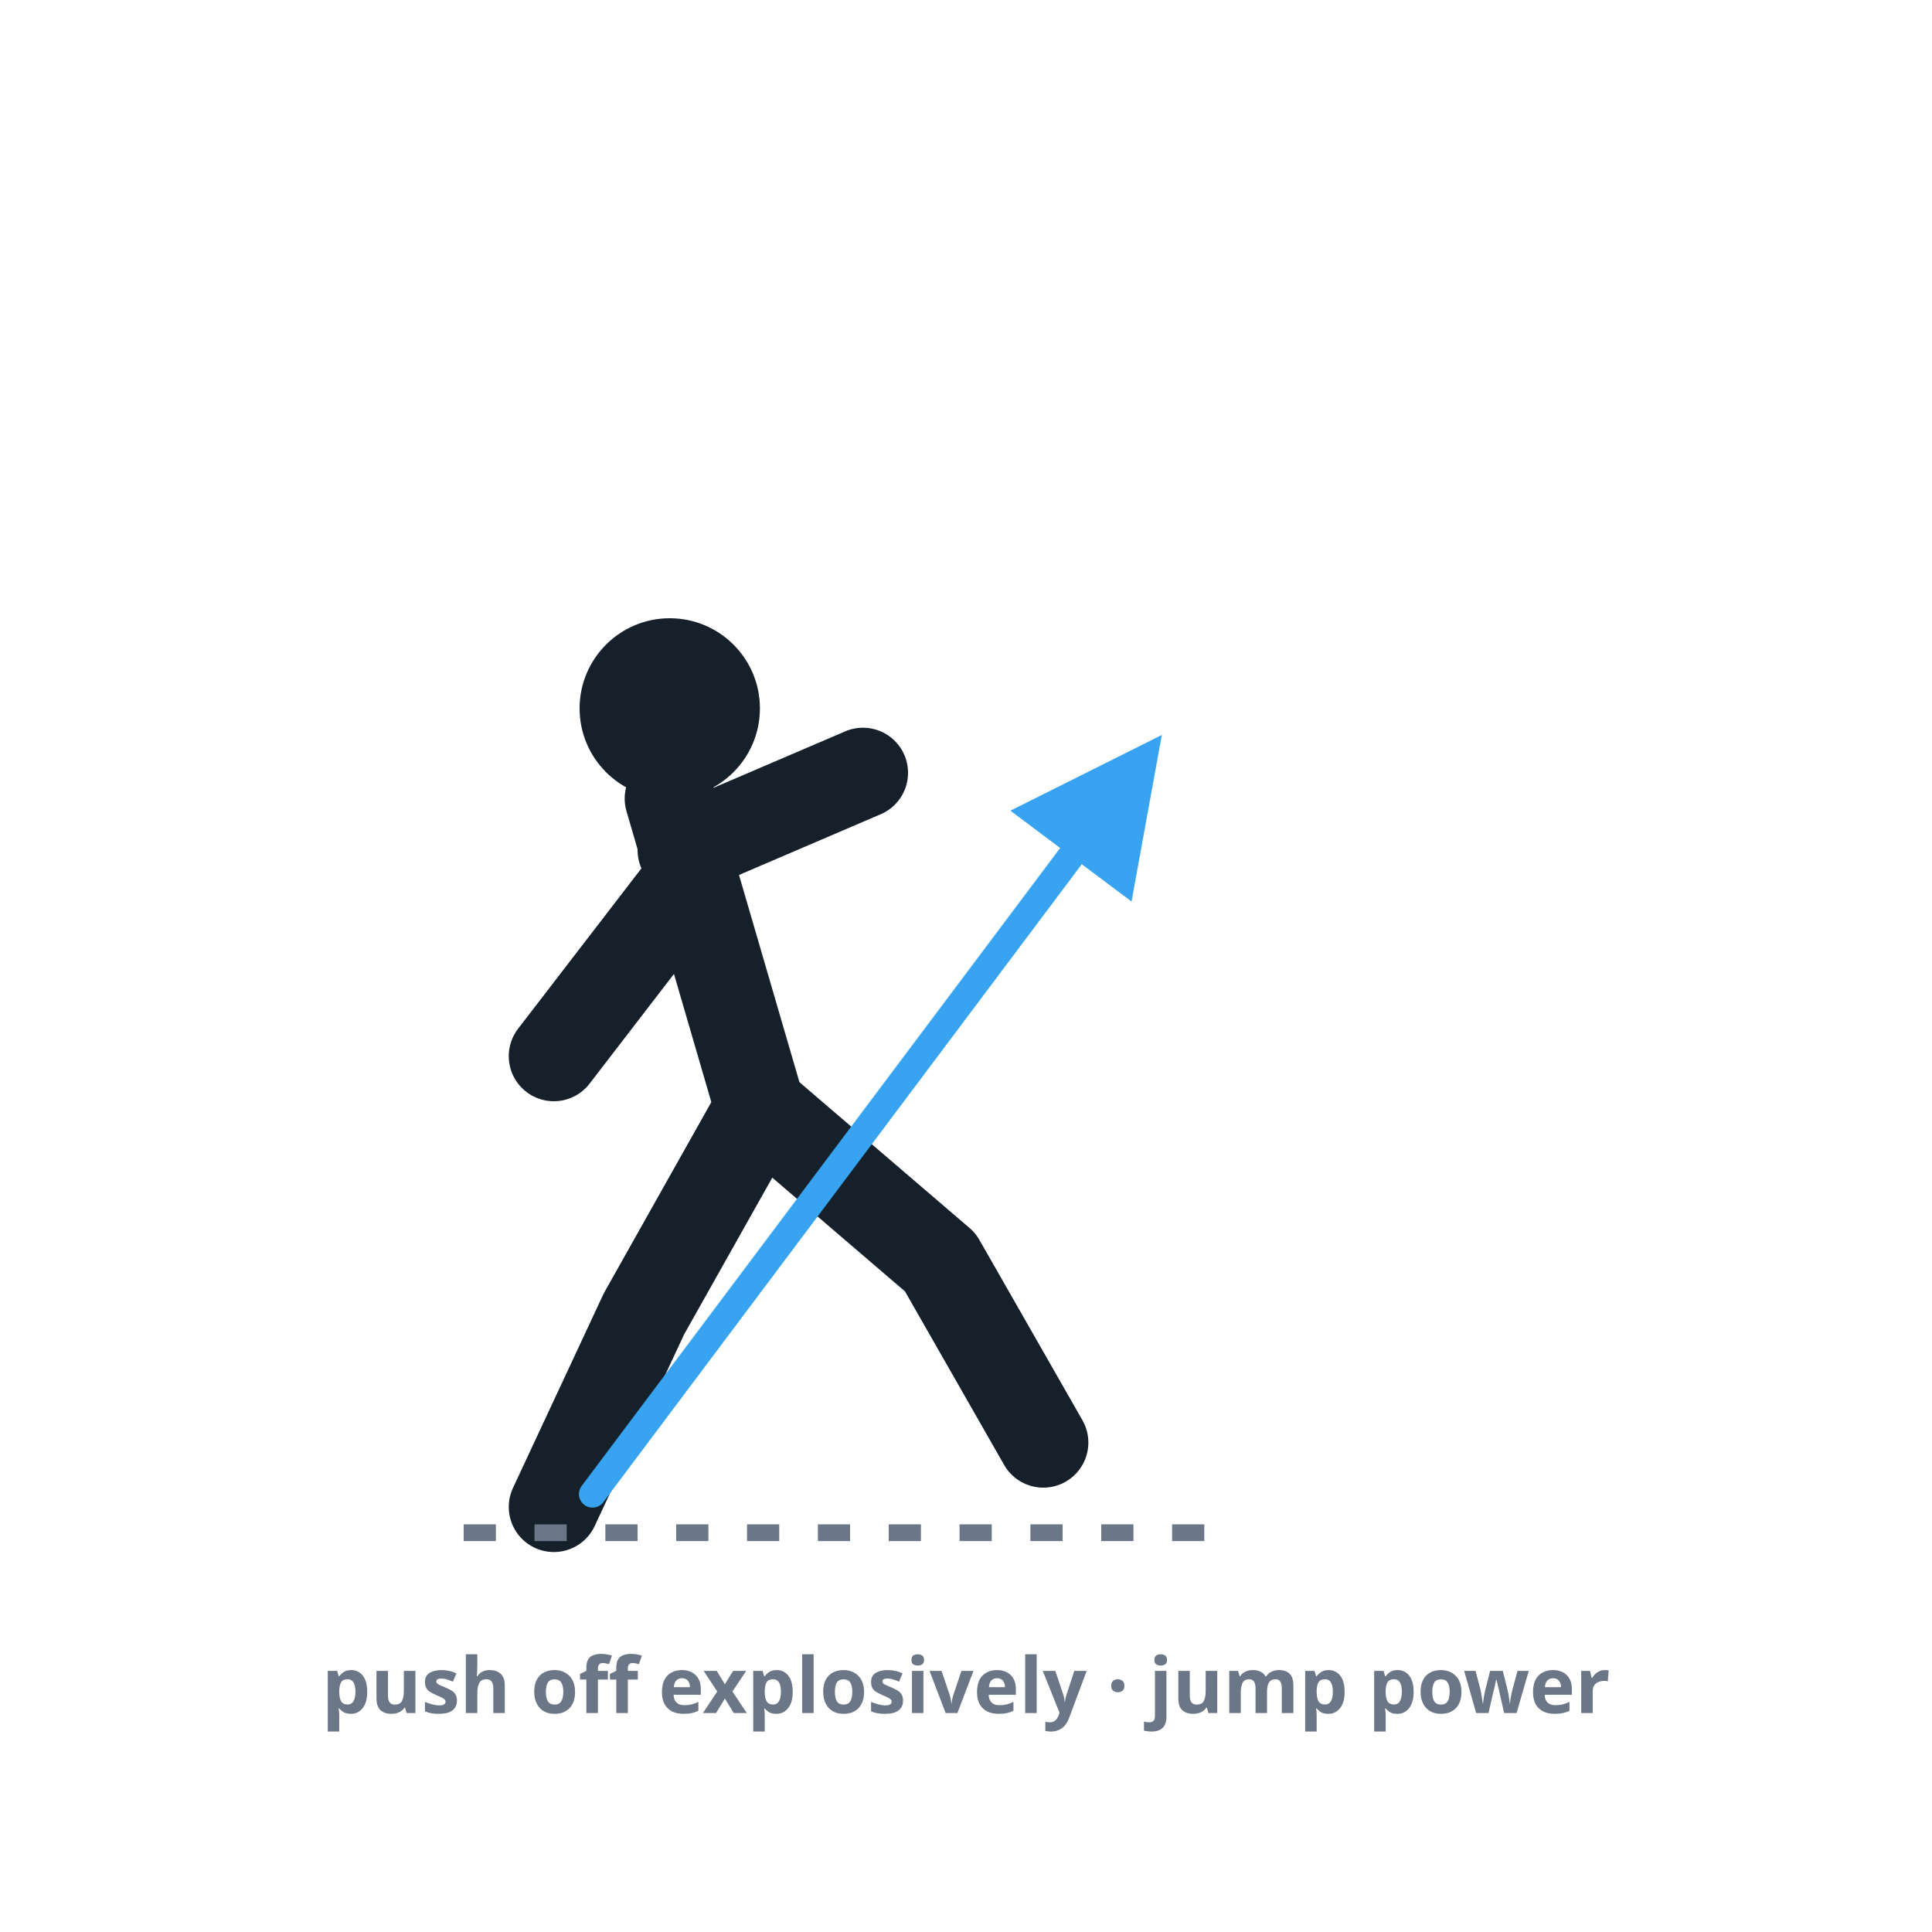
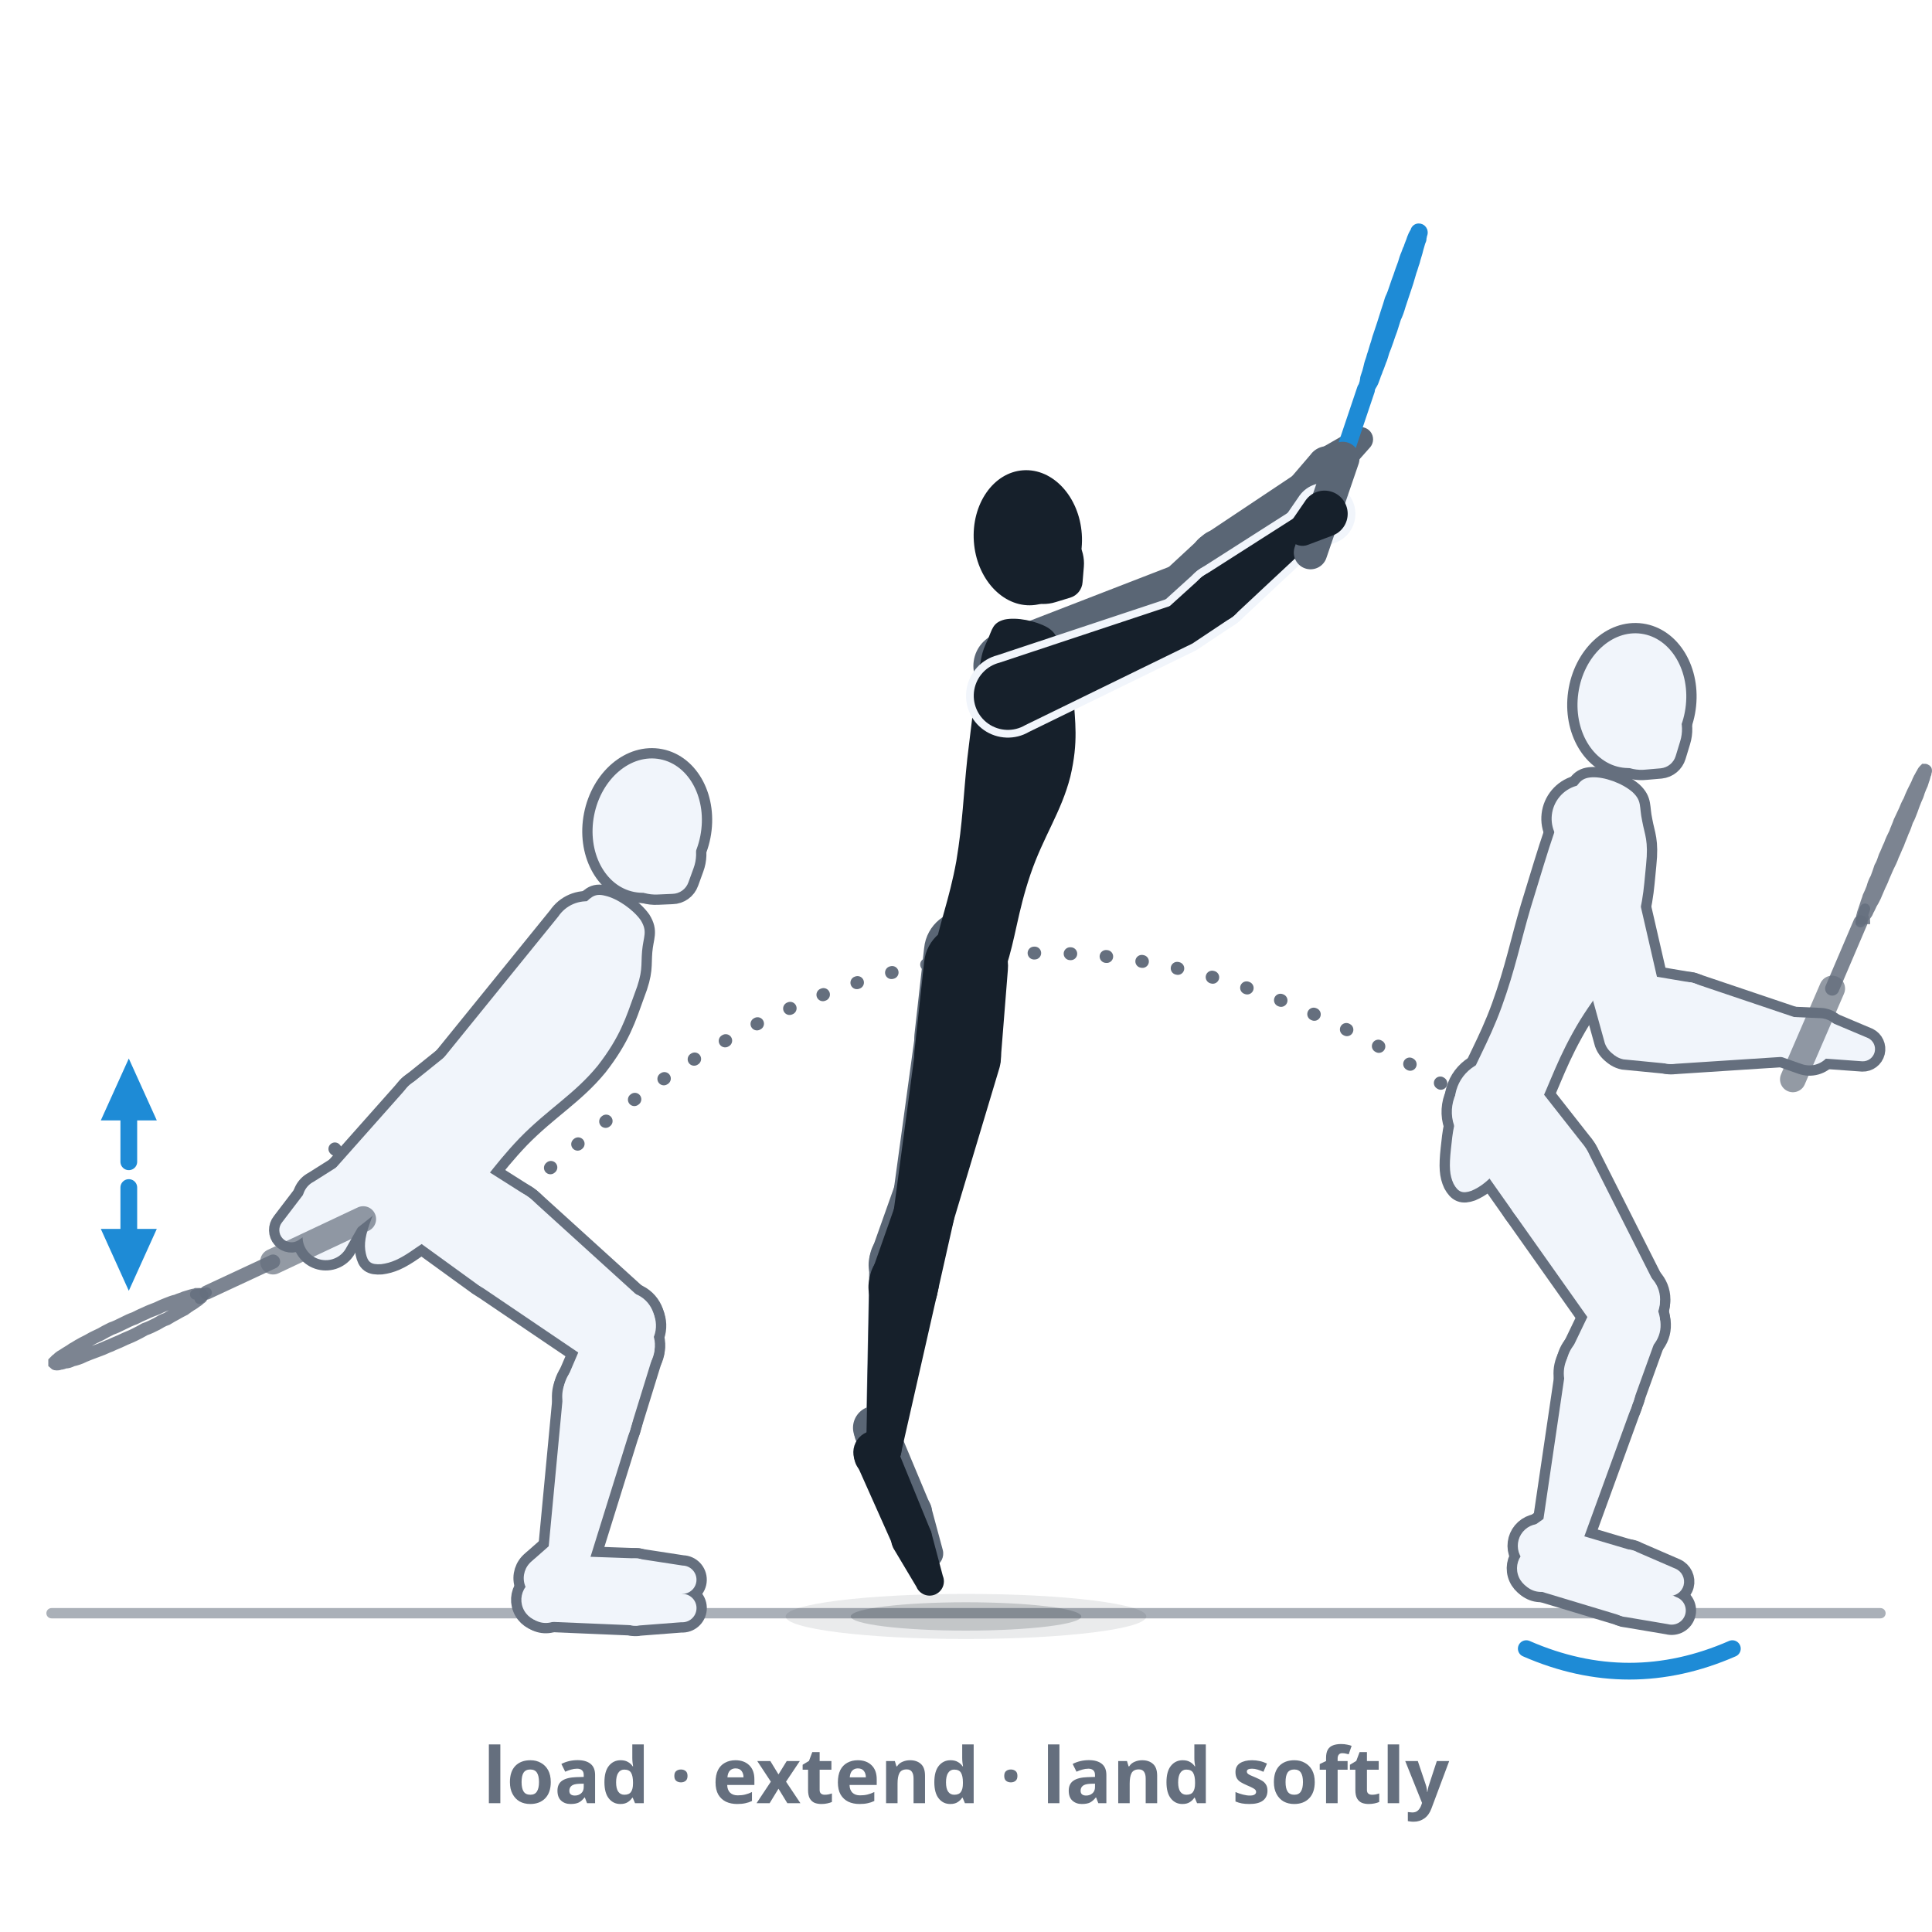
- <svg xmlns="http://www.w3.org/2000/svg" viewBox="0 0 300 300" role="img" aria-label="Explosiveness and jump power: pushing off explosively from a low, loaded stance into a corner, a strong motion arrow from the driving leg upward and forward.">
+ <svg xmlns="http://www.w3.org/2000/svg" viewBox="0 0 300 300" role="img" data-quelle="figuren" aria-label="Explosiveness as a spring, from left to right: in outline, loading with bent knees and arms back, a short double arrow for pre-stretch and extend at once; in the middle the takeoff, hip, knee and ankle extended, the toes just off the floor, the arms with the racket forward and up; on the right, in outline, the soft landing on the balls of both feet with bent knees. A dotted line shows the path of the hip.">
  <style>
-     .fig{fill:none;stroke:var(--tinte,#16202b);stroke-width:14;stroke-linecap:round;stroke-linejoin:round}
-     .kopf{fill:var(--tinte,#16202b)}
-     .druck{fill:none;stroke:var(--primaer,#38a4f1);stroke-width:4.2;stroke-linecap:round}
-     .boden{fill:none;stroke:var(--tinte-3,#6b7686);stroke-width:2.6;stroke-dasharray:5 6}
-     .mk{fill:var(--primaer,#38a4f1)}
-     .st{fill:var(--tinte-3,#6b7686);font:600 12px/1 system-ui,sans-serif;text-anchor:middle}
+     .s-k{fill:var(--tinte,#16202b)}
+     .s-f{fill:var(--tinte-2,#5a6675)}
+     .s-gu{fill:var(--tinte-3,#656f7e);stroke:var(--tinte-3,#656f7e);stroke-width:3.2;stroke-linejoin:round}
+     .s-gi{fill:var(--flaeche-2,#f1f5fb)}
+     .s-x{fill:var(--flaeche-2,#f1f5fb);stroke:var(--flaeche-2,#f1f5fb);stroke-width:2.4;stroke-linejoin:round}
+     .s-rf{fill:var(--primaer,#38a4f1);opacity:.14}
+     .s-rr{fill:none;stroke:var(--primaer-dunkel,#1e8bd6);stroke-width:2.6;stroke-linejoin:round}
+     .s-rh{fill:none;stroke:var(--primaer-dunkel,#1e8bd6);stroke-width:2.1;stroke-linecap:round;stroke-linejoin:round}
+     .s-rsch{fill:none;stroke:var(--primaer-dunkel,#1e8bd6);stroke-width:2.8;stroke-linecap:round}
+     .s-rg{fill:none;stroke:var(--tinte-2,#5a6675);stroke-width:5.2;stroke-linecap:round}
+     .s-zr{fill:none;stroke:var(--tinte-3,#656f7e);stroke-width:2;opacity:.85}
+     .s-zh{fill:none;stroke:var(--tinte-3,#656f7e);stroke-width:1.6;opacity:.85;stroke-linecap:round;stroke-linejoin:round}
+     .s-zsch{fill:none;stroke:var(--tinte-3,#656f7e);stroke-width:2.2;opacity:.85;stroke-linecap:round}
+     .s-zg{fill:none;stroke:var(--tinte-3,#656f7e);stroke-width:4;opacity:.7;stroke-linecap:round}
+     .s-sch{fill:var(--schatten-boden,#16202b2e)}
+     .s-schw{fill:var(--schatten-boden,#16202b2e);opacity:.5}
+     .s-bahng{fill:none;stroke:var(--tinte-3,#656f7e);stroke-width:2;stroke-dasharray:.1 5.5;stroke-linecap:round}
+     .s-mk{fill:var(--primaer-dunkel,#1e8bd6)}
+     .s-boden{fill:none;stroke:var(--tinte-3,#656f7e);stroke-width:1.6;opacity:.55;stroke-linecap:round}
+     .s-rot{fill:none;stroke:var(--primaer-dunkel,#1e8bd6);stroke-width:2.6;stroke-linecap:round}
+     .st{fill:var(--tinte-3,#656f7e);font:600 12px/1 system-ui,sans-serif;text-anchor:middle}
  </style>
  <defs>
-     <marker id="m034" viewBox="0 0 10 10" markerWidth="7" markerHeight="7" refX="6.5" refY="5" orient="auto">
-       <path d="M1,1 L9,5 L1,9 Z" class="mk" />
+     <marker id="p034" viewBox="0 0 10 10" markerWidth="4.4" markerHeight="4.4" refX="5" refY="5" orient="auto">
+       <path d="M1,1.2 L9.4,5 L1,8.8 Z" class="s-mk" />
    </marker>
  </defs>
-   <circle class="kopf" cx="104" cy="110" r="14" />
-   <path class="fig" d="M104,124 L118,172" />
-   <path class="fig" d="M106,132 L134,120" />
-   <path class="fig" d="M106,138 L86,164" />
-   <path class="fig" d="M118,172 L100,204 L86,234" />
-   <path class="fig" d="M118,172 L146,196 L162,224" />
-   <path class="druck" d="M92,232 L176,120" marker-end="url(#m034)" />
-   <line class="boden" x1="72" y1="238" x2="188" y2="238" />
-   <text class="st" x="150" y="266">push off explosively · jump power</text>
+   <path class="s-boden" d="M8,250.5L292,250.5" />
+   <ellipse class="s-schw" cx="150" cy="251" rx="28" ry="3.5" />
+   <ellipse class="s-sch" cx="150" cy="251" rx="17.9" ry="2.2" />
+   <path class="s-bahng" d="M52,178.4 Q 64,193.4 80,186.4 Q 150,119.1 226,169.7" />
+   <g class="s-gu">
+     <path d="M62.3,188.7L74.4,196.9A6.7,6.7 0 1 0 81.8,185.7L69.5,177.9A6.5,6.5 0 0 0 62.3,188.7Z" />
+     <path d="M74.6,197L94.3,209.6A4.7,4.7 0 0 0 100,202.1L82.7,186.4A6.7,6.7 0 1 0 74.6,197Z" />
+     <path d="M92.5,203.7L88,214.2A5.4,5.4 0 1 0 98,217.9L101.4,207A4.7,4.7 0 0 0 92.5,203.7Z" />
+     <path d="M87.5,215.8L85.1,241.2A2.7,2.7 0 0 0 90.4,242.2L98,218A5.4,5.4 0 1 0 87.5,215.8Z" />
+     <path d="M86,239.4L82.6,242.4A3.4,3.4 0 1 0 87.7,246.7L90.1,242.9A2.7,2.7 0 0 0 86,239.4Z" />
+     <path d="M84.9,248.3L99,248.3A3.2,3.2 0 0 0 99.1,242L85,241.5A3.4,3.4 0 1 0 84.9,248.3Z" />
+     <path d="M99.4,248.3L105.9,247.5A2.2,2.2 0 0 0 106,243.1L99.5,242.1A3.2,3.2 0 1 0 99.4,248.3Z" />
+   </g>
+   <g class="s-gu">
+     <path d="M86.7,142.3L68.7,164.5A3.4,3.4 0 0 0 73.6,169.1L94.4,149.4A5.3,5.3 0 1 0 86.7,142.3Z" />
+     <path d="M69.2,164L63.6,168.5A3.9,3.9 0 1 0 68.9,174.2L73.8,168.9A3.4,3.4 0 0 0 69.2,164Z" />
+     <path d="M63.1,169L52,181.5A2.3,2.3 0 0 0 55.2,184.9L68.4,174.6A3.9,3.9 0 1 0 63.1,169Z" />
+   </g>
+   <g class="s-gu">
+     <path d="M52.5,181.1L48.7,183.5A3.2,3.2 0 1 0 52.9,188L55.6,184.4A2.3,2.3 0 0 0 52.5,181.1Z" />
+     <path d="M48,184.3L43.8,189.8A1.9,1.9 0 0 0 46.3,192.6L52.1,188.7A3,3 0 1 0 48,184.3Z" />
+   </g>
+   <g class="s-gu">
+     <path d="M99.5,142.9C100.6,144.7 99.9,145.4 99.7,147.7C99.5,150 99.9,150.8 98.5,154.4C97.2,158 96.3,161 92.8,165.5C89.2,169.9 85.1,172.2 80.7,176.7C76.4,181.2 74.4,184.6 71.1,188.1C67.9,191.5 66.8,192.3 64.4,193.9C62,195.6 60.7,196.1 59.2,196.3C57.6,196.4 57.1,196 56.8,194.6C56.5,193.2 56.7,191.8 57.7,189.2C58.8,186.6 59.2,185.4 61.9,181.5C64.6,177.7 67.6,175 71.1,169.9C74.7,164.8 76.6,161 79.6,156.1C82.6,151.3 84.1,148.7 86.2,145.7C88.3,142.6 88.6,142.2 90.1,140.9C91.7,139.5 92.1,138.6 94,139.1C95.8,139.5 98.3,141.2 99.5,142.9Z" />
+     <path d="M62.2,190.8L74.2,199.5A6.7,6.7 0 1 0 81.9,188.4L69.6,180.1A6.5,6.5 0 0 0 62.2,190.8Z" />
+     <path d="M74.4,199.6L94.2,213A4.7,4.7 0 0 0 100.1,205.7L82.8,189.1A6.7,6.7 0 1 0 74.4,199.6Z" />
+     <path d="M92.5,207.2L88,217.8A5.4,5.4 0 1 0 98,221.5L101.4,210.5A4.7,4.7 0 0 0 92.5,207.2Z" />
+     <path d="M87.5,219.4L85.1,244.8A2.7,2.7 0 0 0 90.4,245.9L98,221.5A5.4,5.4 0 1 0 87.5,219.4Z" />
+     <path d="M86,243L82.7,245.9A3.4,3.4 0 1 0 87.7,250.3L90.1,246.6A2.7,2.7 0 0 0 86,243Z" />
+     <path d="M84.7,251.8L98.9,252.4A3.2,3.2 0 0 0 99.2,246.2L85.1,245.1A3.4,3.4 0 1 0 84.7,251.8Z" />
+     <path d="M99.3,252.4L105.8,251.9A2.2,2.2 0 0 0 106.1,247.5L99.6,246.2A3.2,3.2 0 1 0 99.3,252.4Z" />
+   </g>
+   <g class="s-gu">
+     <ellipse cx="100.5" cy="128.2" rx="8.4" ry="10.5" transform="rotate(11.1 100.5 128.2)" />
+     <path d="M102.1,138.9L104.4,138.8A2.7,2.7 0 0 0 106.9,137L107.7,134.8A6.3,6.3 0 1 0 102.1,138.9Z" />
+   </g>
+   <g class="s-gu">
+     <path d="M86.7,147L68.7,170.2A3.4,3.4 0 0 0 73.7,174.6L94.5,154A5.3,5.3 0 1 0 86.7,147Z" />
+     <path d="M69.2,169.7L63.6,174.3A3.9,3.9 0 1 0 68.9,179.9L73.8,174.5A3.4,3.4 0 0 0 69.2,169.7Z" />
+     <path d="M63.1,174.8L52,187.6A2.3,2.3 0 0 0 55.2,190.9L68.5,180.4A3.9,3.9 0 1 0 63.1,174.8Z" />
+   </g>
+   <g class="s-gu">
+     <path d="M52.7,187L49.1,188.8A3.6,3.6 0 1 0 53.8,193.7L55.8,190.2A2.3,2.3 0 0 0 52.7,187Z" />
+   </g>
+   <g class="s-gi">
+     <path d="M62.3,188.7L74.4,196.9A6.7,6.7 0 1 0 81.8,185.7L69.5,177.9A6.5,6.5 0 0 0 62.3,188.7Z" />
+     <path d="M74.6,197L94.3,209.6A4.7,4.7 0 0 0 100,202.1L82.7,186.4A6.7,6.7 0 1 0 74.6,197Z" />
+     <path d="M92.5,203.7L88,214.2A5.4,5.4 0 1 0 98,217.9L101.4,207A4.7,4.7 0 0 0 92.5,203.7Z" />
+     <path d="M87.5,215.8L85.1,241.2A2.7,2.7 0 0 0 90.4,242.2L98,218A5.4,5.4 0 1 0 87.5,215.8Z" />
+     <path d="M86,239.4L82.6,242.4A3.4,3.4 0 1 0 87.7,246.7L90.1,242.9A2.7,2.7 0 0 0 86,239.4Z" />
+     <path d="M84.9,248.3L99,248.3A3.2,3.2 0 0 0 99.1,242L85,241.5A3.4,3.4 0 1 0 84.9,248.3Z" />
+     <path d="M99.4,248.3L105.9,247.5A2.2,2.2 0 0 0 106,243.1L99.5,242.1A3.2,3.2 0 1 0 99.4,248.3Z" />
+   </g>
+   <g class="s-gi">
+     <path d="M86.7,142.3L68.7,164.5A3.4,3.4 0 0 0 73.6,169.1L94.4,149.4A5.3,5.3 0 1 0 86.7,142.3Z" />
+     <path d="M69.2,164L63.6,168.5A3.9,3.9 0 1 0 68.9,174.2L73.8,168.9A3.4,3.4 0 0 0 69.2,164Z" />
+     <path d="M63.1,169L52,181.5A2.3,2.3 0 0 0 55.2,184.9L68.4,174.6A3.9,3.9 0 1 0 63.1,169Z" />
+   </g>
+   <g class="s-gi">
+     <path d="M52.5,181.1L48.7,183.5A3.2,3.2 0 1 0 52.9,188L55.6,184.4A2.3,2.3 0 0 0 52.5,181.1Z" />
+     <path d="M48,184.3L43.8,189.8A1.9,1.9 0 0 0 46.3,192.6L52.1,188.7A3,3 0 1 0 48,184.3Z" />
+   </g>
+   <g class="s-gi">
+     <path d="M99.5,142.9C100.6,144.7 99.9,145.4 99.7,147.7C99.5,150 99.9,150.8 98.5,154.4C97.2,158 96.3,161 92.8,165.5C89.2,169.9 85.1,172.2 80.7,176.7C76.4,181.2 74.4,184.6 71.1,188.1C67.9,191.5 66.8,192.3 64.4,193.9C62,195.6 60.7,196.1 59.2,196.3C57.6,196.4 57.1,196 56.8,194.6C56.5,193.2 56.7,191.8 57.7,189.2C58.8,186.6 59.2,185.4 61.9,181.5C64.6,177.7 67.6,175 71.1,169.9C74.7,164.8 76.6,161 79.6,156.1C82.6,151.3 84.1,148.7 86.2,145.7C88.3,142.6 88.6,142.2 90.1,140.9C91.7,139.5 92.1,138.6 94,139.1C95.8,139.5 98.3,141.2 99.5,142.9Z" />
+     <path d="M62.2,190.8L74.2,199.5A6.7,6.7 0 1 0 81.9,188.4L69.6,180.1A6.5,6.5 0 0 0 62.2,190.8Z" />
+     <path d="M74.4,199.6L94.2,213A4.7,4.7 0 0 0 100.1,205.7L82.8,189.1A6.7,6.7 0 1 0 74.4,199.6Z" />
+     <path d="M92.5,207.2L88,217.8A5.4,5.4 0 1 0 98,221.5L101.4,210.5A4.7,4.7 0 0 0 92.5,207.2Z" />
+     <path d="M87.5,219.4L85.1,244.8A2.7,2.7 0 0 0 90.4,245.9L98,221.5A5.4,5.4 0 1 0 87.5,219.4Z" />
+     <path d="M86,243L82.7,245.9A3.4,3.4 0 1 0 87.7,250.3L90.1,246.6A2.7,2.7 0 0 0 86,243Z" />
+     <path d="M84.7,251.8L98.9,252.4A3.2,3.2 0 0 0 99.2,246.2L85.1,245.1A3.4,3.4 0 1 0 84.7,251.8Z" />
+     <path d="M99.3,252.4L105.8,251.9A2.2,2.2 0 0 0 106.1,247.5L99.6,246.2A3.2,3.2 0 1 0 99.3,252.4Z" />
+   </g>
+   <g class="s-gi">
+     <ellipse cx="100.5" cy="128.2" rx="8.4" ry="10.5" transform="rotate(11.1 100.5 128.2)" />
+     <path d="M102.1,138.9L104.4,138.8A2.7,2.7 0 0 0 106.9,137L107.7,134.8A6.3,6.3 0 1 0 102.1,138.9Z" />
+   </g>
+   <g class="s-gi">
+     <path d="M86.7,147L68.7,170.2A3.4,3.4 0 0 0 73.7,174.6L94.5,154A5.3,5.3 0 1 0 86.7,147Z" />
+     <path d="M69.2,169.7L63.6,174.3A3.9,3.9 0 1 0 68.9,179.9L73.8,174.5A3.4,3.4 0 0 0 69.2,169.7Z" />
+     <path d="M63.1,174.8L52,187.6A2.3,2.3 0 0 0 55.2,190.9L68.5,180.4A3.9,3.9 0 1 0 63.1,174.8Z" />
+   </g>
+   <g class="s-gi">
+     <path d="M52.7,187L49.1,188.8A3.6,3.6 0 1 0 53.8,193.7L55.8,190.2A2.3,2.3 0 0 0 52.7,187Z" />
+   </g>
+   <path class="s-zh" d="M30.3,201L32.1,200.7L31,201.7" />
+   <path class="s-zsch" d="M42.4,195.9L32.1,200.7" />
+   <path class="s-zr" d="M8.5,211.7C8.6,211.8 8.7,211.8 8.8,211.8C8.9,211.8 9.1,211.8 9.3,211.7C9.6,211.7 9.8,211.6 10.1,211.5C10.5,211.5 10.8,211.4 11.2,211.2C11.6,211.1 12,211 12.5,210.8C12.9,210.6 13.4,210.4 13.9,210.2C14.4,210 15,209.8 15.5,209.6C16.1,209.4 16.6,209.1 17.2,208.9C17.8,208.6 18.4,208.4 19,208.1C19.6,207.8 20.2,207.6 20.8,207.3C21.4,207 22,206.7 22.5,206.4C23.1,206.2 23.7,205.9 24.3,205.6C24.8,205.3 25.3,205 25.9,204.8C26.4,204.5 26.9,204.2 27.3,204C27.8,203.7 28.2,203.5 28.6,203.3C29,203 29.3,202.8 29.6,202.6C30,202.4 30.2,202.2 30.5,202C30.7,201.9 30.9,201.7 31,201.6C31.2,201.5 31.3,201.4 31.3,201.3C31.4,201.2 31.4,201.1 31.3,201.1C31.3,201 31.2,201 31.1,201C30.9,201 30.7,201 30.5,201C30.3,201.1 30,201.1 29.7,201.2C29.4,201.3 29,201.4 28.7,201.5C28.3,201.7 27.8,201.8 27.4,202C26.9,202.1 26.4,202.3 25.9,202.5C25.4,202.7 24.9,202.9 24.3,203.2C23.8,203.4 23.2,203.6 22.6,203.9C22.1,204.1 21.5,204.4 20.9,204.7C20.3,204.9 19.7,205.2 19.1,205.5C18.5,205.8 17.9,206.1 17.3,206.3C16.7,206.6 16.1,206.9 15.6,207.2C15,207.5 14.5,207.7 14,208C13.5,208.3 13,208.5 12.5,208.8C12.1,209 11.7,209.3 11.3,209.5C10.9,209.8 10.5,210 10.2,210.2C9.9,210.4 9.6,210.6 9.4,210.7C9.1,210.9 9,211.1 8.8,211.2C8.7,211.3 8.6,211.4 8.5,211.5C8.5,211.6 8.5,211.7 8.5,211.7Z" />
+   <path class="s-zg" d="M56.4,189.3L42.4,195.9" />
+   <g class="s-gu">
+     <path d="M226.8,174.4L235.2,185.9A6.7,6.7 0 1 0 245.9,177.8L237.1,166.6A6.5,6.5 0 0 0 226.8,174.4Z" />
+     <path d="M235.2,185.9L249.2,204.8A4.7,4.7 0 0 0 257.2,199.9L246.6,178.9A6.7,6.7 0 1 0 235.2,185.9Z" />
+     <path d="M248.7,199.9L243.7,210.3A5.4,5.4 0 1 0 253.5,214.4L257.4,203.6A4.7,4.7 0 0 0 248.7,199.9Z" />
+     <path d="M243.2,211.9L239.5,237A2.7,2.7 0 0 0 244.8,238.3L253.5,214.5A5.4,5.4 0 1 0 243.2,211.9Z" />
+     <path d="M240.6,235.2L237.5,237.4A3.4,3.4 0 1 0 242.2,242.1L244.4,239A2.7,2.7 0 0 0 240.6,235.2Z" />
+     <path d="M238.6,243.4L252.2,246.9A3.2,3.2 0 0 0 253.9,240.9L240.4,236.9A3.4,3.4 0 1 0 238.6,243.4Z" />
+     <path d="M252.6,247L259.1,247.8A2.2,2.2 0 0 0 260.2,243.6L254.2,241A3.2,3.2 0 1 0 252.6,247Z" />
+   </g>
+   <g class="s-gu">
+     <path d="M241.5,129.5L251.4,155.8A3.4,3.4 0 0 0 257.8,153.9L251.5,126.5A5.3,5.3 0 1 0 241.5,129.5Z" />
+     <path d="M253.5,157.8L260.4,160A3.9,3.9 0 1 0 262.2,152.5L255.1,151.3A3.4,3.4 0 0 0 253.5,157.8Z" />
+     <path d="M261,160.2L277.7,162.5A2.3,2.3 0 0 0 278.8,158L262.8,152.6A3.9,3.9 0 1 0 261,160.2Z" />
+   </g>
+   <g class="s-gu">
+     <path d="M277.1,162.3L281.2,164.2A3.2,3.2 0 1 0 282.6,158.1L278.1,157.9A2.3,2.3 0 0 0 277.1,162.3Z" />
+     <path d="M282.3,164.3L289.2,164.8A1.9,1.9 0 0 0 290.1,161.2L283.7,158.5A3,3 0 1 0 282.3,164.3Z" />
+   </g>
+   <g class="s-gu">
+     <path d="M253.5,123C255,124.4 254.5,125.2 255,127.5C255.4,129.7 256,130.5 255.6,134.3C255.2,138.1 255.2,141.3 252.9,146.5C250.6,151.7 247.2,154.9 244.2,160.4C241.2,165.8 240.2,169.7 237.9,173.8C235.7,178 234.8,179 233,181.2C231.1,183.4 229.9,184.3 228.5,184.9C227.1,185.4 226.4,185.1 225.7,183.8C225.1,182.5 225,181.2 225.3,178.4C225.6,175.6 225.7,174.3 227.3,169.9C228.8,165.5 231.1,162.1 233.2,156.3C235.3,150.5 236.1,146.3 237.7,140.9C239.4,135.4 240.2,132.6 241.4,129.1C242.6,125.6 242.8,125.1 243.9,123.4C245.1,121.8 245.3,120.8 247.2,120.7C249.1,120.6 251.9,121.6 253.5,123Z" />
+     <path d="M226.7,176.5L235.1,188.4A6.7,6.7 0 1 0 246,180.5L237.2,168.8A6.5,6.5 0 0 0 226.7,176.5Z" />
+     <path d="M235.1,188.4L249.1,208.2A4.7,4.7 0 0 0 257.2,203.4L246.6,181.6A6.7,6.7 0 1 0 235.1,188.4Z" />
+     <path d="M248.7,203.4L243.7,213.8A5.4,5.4 0 1 0 253.5,217.9L257.4,207.1A4.7,4.7 0 0 0 248.7,203.4Z" />
+     <path d="M243.2,215.4L239.5,240.6A2.7,2.7 0 0 0 244.8,241.9L253.5,218A5.4,5.4 0 1 0 243.2,215.4Z" />
+     <path d="M240.7,238.8L237.5,240.9A3.4,3.4 0 1 0 242.1,245.7L244.4,242.7A2.7,2.7 0 0 0 240.7,238.8Z" />
+     <path d="M238.5,246.9L252.1,251A3.2,3.2 0 0 0 254,245L240.5,240.5A3.4,3.4 0 1 0 238.5,246.9Z" />
+     <path d="M252.5,251.1L259,252.2A2.2,2.2 0 0 0 260.3,248L254.3,245.1A3.2,3.2 0 1 0 252.5,251.1Z" />
+   </g>
+   <g class="s-gu">
+     <ellipse cx="253.4" cy="108.8" rx="8.4" ry="10.5" transform="rotate(8.1 253.4 108.8)" />
+     <path d="M255.6,119.5L257.9,119.3A2.7,2.7 0 0 0 260.2,117.4L260.9,115.1A6.3,6.3 0 1 0 255.6,119.5Z" />
+   </g>
+   <g class="s-gu">
+     <path d="M241.4,133.8L249.2,162A3.4,3.4 0 0 0 255.8,160.7L251.6,131.6A5.3,5.3 0 1 0 241.4,133.8Z" />
+     <path d="M252.1,164.5L259.3,165.2A3.9,3.9 0 1 0 259.5,157.4L252.3,157.8A3.4,3.4 0 0 0 252.1,164.5Z" />
+     <path d="M260,165.2L276.9,164.1A2.3,2.3 0 0 0 277,159.5L260.2,157.5A3.9,3.9 0 1 0 260,165.2Z" />
+   </g>
+   <g class="s-gu">
+     <path d="M276,163.9L279.7,165.2A3.6,3.6 0 1 0 279.9,158.4L276.1,159.5A2.3,2.3 0 0 0 276,163.9Z" />
+   </g>
+   <g class="s-gi">
+     <path d="M226.8,174.4L235.2,185.9A6.7,6.7 0 1 0 245.9,177.8L237.1,166.6A6.5,6.5 0 0 0 226.8,174.4Z" />
+     <path d="M235.2,185.9L249.2,204.8A4.7,4.7 0 0 0 257.2,199.9L246.6,178.9A6.7,6.7 0 1 0 235.2,185.9Z" />
+     <path d="M248.7,199.9L243.7,210.3A5.4,5.4 0 1 0 253.5,214.4L257.4,203.6A4.7,4.7 0 0 0 248.7,199.9Z" />
+     <path d="M243.2,211.9L239.5,237A2.7,2.7 0 0 0 244.8,238.3L253.5,214.5A5.4,5.4 0 1 0 243.2,211.9Z" />
+     <path d="M240.6,235.2L237.5,237.4A3.4,3.4 0 1 0 242.2,242.1L244.4,239A2.7,2.7 0 0 0 240.6,235.2Z" />
+     <path d="M238.6,243.4L252.2,246.9A3.2,3.2 0 0 0 253.9,240.9L240.4,236.9A3.4,3.4 0 1 0 238.6,243.4Z" />
+     <path d="M252.6,247L259.1,247.8A2.2,2.2 0 0 0 260.2,243.6L254.2,241A3.2,3.2 0 1 0 252.6,247Z" />
+   </g>
+   <g class="s-gi">
+     <path d="M241.5,129.5L251.4,155.8A3.4,3.4 0 0 0 257.8,153.9L251.5,126.5A5.3,5.3 0 1 0 241.5,129.5Z" />
+     <path d="M253.5,157.8L260.4,160A3.9,3.9 0 1 0 262.2,152.5L255.1,151.3A3.4,3.4 0 0 0 253.5,157.8Z" />
+     <path d="M261,160.2L277.7,162.5A2.3,2.3 0 0 0 278.8,158L262.8,152.6A3.9,3.9 0 1 0 261,160.2Z" />
+   </g>
+   <g class="s-gi">
+     <path d="M277.1,162.3L281.2,164.2A3.2,3.2 0 1 0 282.6,158.1L278.1,157.9A2.3,2.3 0 0 0 277.1,162.3Z" />
+     <path d="M282.3,164.3L289.2,164.8A1.9,1.9 0 0 0 290.1,161.2L283.7,158.5A3,3 0 1 0 282.3,164.3Z" />
+   </g>
+   <g class="s-gi">
+     <path d="M253.5,123C255,124.4 254.5,125.2 255,127.5C255.4,129.7 256,130.5 255.6,134.3C255.2,138.1 255.2,141.3 252.9,146.5C250.6,151.7 247.2,154.9 244.2,160.4C241.2,165.8 240.2,169.7 237.9,173.8C235.7,178 234.8,179 233,181.2C231.1,183.4 229.9,184.3 228.5,184.9C227.1,185.4 226.4,185.1 225.7,183.8C225.1,182.5 225,181.2 225.3,178.4C225.6,175.6 225.7,174.3 227.3,169.9C228.8,165.5 231.1,162.1 233.2,156.3C235.3,150.5 236.1,146.3 237.7,140.9C239.4,135.4 240.2,132.6 241.4,129.1C242.6,125.6 242.8,125.1 243.9,123.4C245.1,121.8 245.3,120.8 247.2,120.7C249.1,120.6 251.9,121.6 253.5,123Z" />
+     <path d="M226.7,176.5L235.1,188.4A6.7,6.7 0 1 0 246,180.5L237.2,168.8A6.5,6.5 0 0 0 226.7,176.5Z" />
+     <path d="M235.1,188.4L249.1,208.2A4.7,4.7 0 0 0 257.2,203.4L246.6,181.6A6.7,6.7 0 1 0 235.1,188.4Z" />
+     <path d="M248.7,203.4L243.7,213.8A5.4,5.4 0 1 0 253.5,217.9L257.4,207.1A4.7,4.7 0 0 0 248.7,203.4Z" />
+     <path d="M243.2,215.4L239.5,240.6A2.7,2.7 0 0 0 244.8,241.9L253.5,218A5.4,5.4 0 1 0 243.2,215.4Z" />
+     <path d="M240.7,238.8L237.5,240.9A3.4,3.4 0 1 0 242.1,245.7L244.4,242.7A2.7,2.7 0 0 0 240.7,238.8Z" />
+     <path d="M238.5,246.9L252.1,251A3.2,3.2 0 0 0 254,245L240.5,240.5A3.4,3.4 0 1 0 238.5,246.9Z" />
+     <path d="M252.5,251.1L259,252.2A2.2,2.2 0 0 0 260.3,248L254.3,245.1A3.2,3.2 0 1 0 252.5,251.1Z" />
+   </g>
+   <g class="s-gi">
+     <ellipse cx="253.4" cy="108.8" rx="8.4" ry="10.5" transform="rotate(8.1 253.4 108.8)" />
+     <path d="M255.6,119.5L257.9,119.3A2.7,2.7 0 0 0 260.2,117.4L260.9,115.1A6.3,6.3 0 1 0 255.6,119.5Z" />
+   </g>
+   <g class="s-gi">
+     <path d="M241.4,133.8L249.2,162A3.4,3.4 0 0 0 255.8,160.7L251.6,131.6A5.3,5.3 0 1 0 241.4,133.8Z" />
+     <path d="M252.1,164.5L259.3,165.2A3.9,3.9 0 1 0 259.5,157.4L252.3,157.8A3.4,3.4 0 0 0 252.1,164.5Z" />
+     <path d="M260,165.2L276.9,164.1A2.3,2.3 0 0 0 277,159.5L260.2,157.5A3.9,3.9 0 1 0 260,165.2Z" />
+   </g>
+   <g class="s-gi">
+     <path d="M276,163.9L279.7,165.2A3.6,3.6 0 1 0 279.9,158.4L276.1,159.5A2.3,2.3 0 0 0 276,163.9Z" />
+   </g>
+   <path class="s-zh" d="M289.6,141.1L288.9,143.2L289.4,142.5" />
+   <path class="s-zsch" d="M284.5,153.5L288.9,143.2" />
+   <path class="s-zr" d="M299,119.7C299,119.8 298.9,119.9 298.9,120.1C298.8,120.3 298.8,120.5 298.7,120.8C298.6,121 298.5,121.4 298.4,121.7C298.2,122.1 298.1,122.4 297.9,122.9C297.8,123.3 297.6,123.8 297.4,124.2C297.2,124.7 297,125.2 296.8,125.8C296.6,126.3 296.4,126.9 296.1,127.4C295.9,128 295.7,128.6 295.4,129.2C295.2,129.8 294.9,130.4 294.7,131C294.4,131.6 294.2,132.2 293.9,132.8C293.7,133.4 293.4,134 293.1,134.6C292.9,135.1 292.6,135.7 292.4,136.2C292.2,136.8 291.9,137.3 291.7,137.8C291.5,138.3 291.3,138.7 291.1,139.2C290.9,139.6 290.7,140 290.5,140.3C290.3,140.7 290.2,141 290,141.3C289.9,141.6 289.8,141.8 289.6,142C289.5,142.2 289.4,142.4 289.4,142.5C289.3,142.5 289.3,142.6 289.2,142.6C289.2,142.6 289.2,142.6 289.2,142.5C289.2,142.4 289.2,142.3 289.3,142.1C289.3,141.9 289.4,141.7 289.5,141.4C289.6,141.1 289.7,140.8 289.8,140.5C289.9,140.1 290.1,139.7 290.2,139.3C290.4,138.9 290.6,138.4 290.8,137.9C290.9,137.5 291.1,136.9 291.4,136.4C291.6,135.9 291.8,135.3 292,134.7C292.3,134.2 292.5,133.6 292.7,133C293,132.4 293.2,131.8 293.5,131.2C293.7,130.6 294,130 294.3,129.4C294.5,128.8 294.8,128.2 295,127.6C295.3,127 295.5,126.5 295.8,125.9C296,125.4 296.2,124.9 296.5,124.4C296.7,123.9 296.9,123.4 297.1,123C297.3,122.6 297.5,122.2 297.7,121.8C297.8,121.5 298,121.1 298.1,120.9C298.3,120.6 298.4,120.3 298.5,120.2C298.6,120 298.7,119.8 298.8,119.7C298.9,119.6 298.9,119.6 298.9,119.6C299,119.6 299,119.6 299,119.7Z" />
+   <path class="s-zg" d="M278.4,167.6L284.5,153.5" />
+   <g class="s-f">
+     <path d="M143.5,147.2L142,160.6A6.7,6.7 0 1 0 155.4,161.9L156.5,148.5A6.5,6.5 0 0 0 143.5,147.2Z" />
+     <path d="M142.1,160.5L138.8,184.6A4.7,4.7 0 0 0 148,186.6L155.1,163.3A6.7,6.7 0 1 0 142.1,160.5Z" />
+     <path d="M139.1,183.6L135.3,194.3A5.4,5.4 0 1 0 145.6,197.3L148.1,186.2A4.7,4.7 0 0 0 139.1,183.6Z" />
+     <path d="M135,196L134.5,221.4A2.7,2.7 0 0 0 139.9,222.1L145.6,197.3A5.4,5.4 0 1 0 135,196Z" />
+     <path d="M136.7,218.8L135.4,219A3.4,3.4 0 1 0 139.1,223.8L139.7,222.6A2.7,2.7 0 0 0 136.7,218.8Z" />
+     <path d="M133.1,223.7L138.8,236.5A3.2,3.2 0 0 0 144.6,234L139.2,221.1A3.4,3.4 0 1 0 133.1,223.7Z" />
+     <path d="M139,236.8L142.4,242.4A2.2,2.2 0 0 0 146.4,240.7L144.7,234.4A3.2,3.2 0 1 0 139,236.8Z" />
+   </g>
+   <g class="s-f">
+     <path d="M159.4,107.8L185,93.9A3.4,3.4 0 0 0 182.1,87.8L155,98.3A5.3,5.3 0 1 0 159.4,107.8Z" />
+     <path d="M185.3,93.7L191.2,89.5A3.9,3.9 0 1 0 186.4,83.5L181,88.5A3.4,3.4 0 0 0 185.3,93.7Z" />
+     <path d="M191.7,89.1L203.9,77.2A2.3,2.3 0 0 0 201,73.7L186.9,83.1A3.9,3.9 0 1 0 191.7,89.1Z" />
+   </g>
+   <g class="s-f">
+     <path d="M203.4,77.6L207.4,75.4A3.2,3.2 0 1 0 203.5,70.6L200.5,74.1A2.3,2.3 0 0 0 203.4,77.6Z" />
+     <path d="M208.1,74.7L212.8,69.4A1.9,1.9 0 0 0 210.5,66.5L204.4,70A3,3 0 1 0 208.1,74.7Z" />
+   </g>
+   <g class="s-k">
+     <path d="M162.6,97.4C164.4,98.5 164,99.4 164.9,101.6C165.7,103.7 166.4,104.4 166.7,108.2C166.9,112 167.5,115.1 166.2,120.6C164.8,126.1 162,129.9 160,135.8C158,141.7 157.7,145.7 156.2,150.2C154.7,154.7 154.1,155.8 152.6,158.3C151.2,160.8 150.2,161.9 148.9,162.6C147.5,163.4 146.8,163.3 146,162.1C145.1,161 144.7,159.6 144.6,156.9C144.4,154.1 144.3,152.8 145,148.2C145.8,143.5 147.4,139.8 148.5,133.7C149.5,127.7 149.6,123.4 150.2,117.8C150.9,112.1 151.2,109.2 151.8,105.5C152.4,101.9 152.4,101.4 153.3,99.5C154.1,97.7 154.1,96.7 156,96.2C157.9,95.8 160.8,96.4 162.6,97.4Z" />
+     <path d="M143.5,149.4L142,163.2A6.7,6.7 0 1 0 155.4,164.4L156.5,150.6A6.5,6.5 0 0 0 143.5,149.4Z" />
+     <path d="M142.1,163.1L138.8,187.8A4.7,4.7 0 0 0 148,189.8L155.2,165.8A6.7,6.7 0 1 0 142.1,163.1Z" />
+     <path d="M139.1,186.9L135.3,197.7A5.4,5.4 0 1 0 145.6,200.6L148.1,189.5A4.7,4.7 0 0 0 139.1,186.9Z" />
+     <path d="M135,199.3L134.5,225A2.7,2.7 0 0 0 139.9,225.7L145.6,200.6A5.4,5.4 0 1 0 135,199.3Z" />
+     <path d="M136.8,222.4L135.6,222.6A3.4,3.4 0 1 0 139.1,227.4L139.7,226.3A2.7,2.7 0 0 0 136.8,222.4Z" />
+     <path d="M133,227.3L138.8,240.3A3.2,3.2 0 0 0 144.6,237.9L139.2,224.7A3.4,3.4 0 1 0 133,227.3Z" />
+     <path d="M138.9,240.7L142.3,246.4A2.2,2.2 0 0 0 146.4,244.7L144.7,238.3A3.2,3.2 0 1 0 138.9,240.7Z" />
+   </g>
+   <g class="s-k">
+     <ellipse cx="159.6" cy="83.5" rx="8.4" ry="10.5" transform="rotate(-4 159.6 83.5)" />
+     <path d="M163.9,93.5L166.2,92.8A2.7,2.7 0 0 0 168.1,90.4L168.3,88A6.3,6.3 0 1 0 163.9,93.5Z" />
+   </g>
+   <g class="s-x">
+     <path d="M159.2,112.6L184.8,100.1A3.4,3.4 0 0 0 182.3,93.9L155.2,102.9A5.3,5.3 0 1 0 159.2,112.6Z" />
+     <path d="M185.2,99.9L191.2,95.9A3.9,3.9 0 1 0 186.4,89.8L181.1,94.6A3.4,3.4 0 0 0 185.2,99.9Z" />
+     <path d="M191.7,95.5L203.9,84.1A2.3,2.3 0 0 0 201,80.4L186.9,89.4A3.9,3.9 0 1 0 191.7,95.5Z" />
+     <path d="M203.1,84.6L206.8,83.2A3.6,3.6 0 1 0 202.6,77.9L200.4,81.1A2.3,2.3 0 0 0 203.1,84.6Z" />
+   </g>
+   <g class="s-k">
+     <path d="M159.2,112.6L184.8,100.1A3.4,3.4 0 0 0 182.3,93.9L155.2,102.9A5.3,5.3 0 1 0 159.2,112.6Z" />
+     <path d="M185.2,99.9L191.2,95.9A3.9,3.9 0 1 0 186.4,89.8L181.1,94.6A3.4,3.4 0 0 0 185.2,99.9Z" />
+     <path d="M191.7,95.5L203.9,84.1A2.3,2.3 0 0 0 201,80.4L186.9,89.4A3.9,3.9 0 1 0 191.7,95.5Z" />
+   </g>
+   <path class="s-rf" d="M220.4,36.1C220.4,36.2 220.3,36.3 220.3,36.4C220.3,36.6 220.2,36.8 220.2,37.1C220.1,37.3 220,37.6 219.9,38C219.8,38.3 219.7,38.7 219.6,39.1C219.5,39.5 219.3,40 219.2,40.5C219,41 218.9,41.5 218.7,42C218.5,42.6 218.4,43.1 218.2,43.7C218,44.3 217.8,44.9 217.6,45.5C217.4,46.1 217.2,46.7 217,47.3C216.8,48 216.6,48.6 216.3,49.2C216.1,49.8 215.9,50.5 215.7,51.1C215.5,51.6 215.3,52.2 215.1,52.8C214.9,53.4 214.7,53.9 214.5,54.4C214.3,55 214.2,55.5 214,55.9C213.8,56.4 213.7,56.8 213.5,57.2C213.4,57.6 213.2,57.9 213.1,58.3C213,58.6 212.9,58.8 212.8,59.1C212.7,59.3 212.6,59.5 212.5,59.6C212.5,59.7 212.4,59.8 212.4,59.8C212.4,59.8 212.3,59.8 212.3,59.8C212.3,59.7 212.4,59.6 212.4,59.4C212.4,59.3 212.5,59 212.5,58.8C212.6,58.5 212.7,58.2 212.8,57.9C212.9,57.5 213,57.2 213.1,56.7C213.2,56.3 213.4,55.9 213.5,55.4C213.7,54.9 213.8,54.4 214,53.8C214.2,53.3 214.3,52.7 214.5,52.2C214.7,51.6 214.9,51 215.1,50.4C215.3,49.8 215.5,49.1 215.7,48.5C215.9,47.9 216.1,47.3 216.3,46.6C216.6,46 216.8,45.4 217,44.8C217.2,44.2 217.4,43.6 217.6,43.1C217.8,42.5 218,41.9 218.2,41.4C218.4,40.9 218.5,40.4 218.7,39.9C218.9,39.5 219,39 219.2,38.7C219.3,38.3 219.5,37.9 219.6,37.6C219.7,37.3 219.8,37 219.9,36.8C220,36.6 220.1,36.4 220.2,36.3C220.2,36.2 220.3,36.1 220.3,36C220.3,36 220.4,36 220.4,36.1Z" />
+   <path class="s-rh" d="M212.6,58.5L212.1,60.5L212.6,59.6" />
+   <path class="s-rsch" d="M208.5,71.2L212.1,60.5" />
+   <path class="s-rr" d="M220.4,36.1C220.4,36.2 220.3,36.3 220.3,36.4C220.3,36.6 220.2,36.8 220.2,37.1C220.1,37.3 220,37.6 219.9,38C219.8,38.3 219.7,38.7 219.6,39.1C219.5,39.5 219.3,40 219.2,40.5C219,41 218.9,41.5 218.7,42C218.5,42.6 218.4,43.1 218.2,43.7C218,44.3 217.8,44.9 217.6,45.5C217.4,46.1 217.2,46.7 217,47.3C216.8,48 216.6,48.6 216.3,49.2C216.1,49.8 215.9,50.5 215.7,51.1C215.5,51.6 215.3,52.2 215.1,52.8C214.9,53.4 214.7,53.9 214.5,54.4C214.3,55 214.2,55.5 214,55.9C213.8,56.4 213.7,56.8 213.5,57.2C213.4,57.6 213.2,57.9 213.1,58.3C213,58.6 212.9,58.8 212.8,59.1C212.7,59.3 212.6,59.5 212.5,59.6C212.5,59.7 212.4,59.8 212.4,59.8C212.4,59.8 212.3,59.8 212.3,59.8C212.3,59.7 212.4,59.6 212.4,59.4C212.4,59.3 212.5,59 212.5,58.8C212.6,58.5 212.7,58.2 212.8,57.9C212.9,57.5 213,57.2 213.1,56.7C213.2,56.3 213.4,55.9 213.5,55.4C213.7,54.9 213.8,54.4 214,53.8C214.2,53.3 214.3,52.7 214.5,52.2C214.7,51.6 214.9,51 215.1,50.4C215.3,49.8 215.5,49.1 215.7,48.5C215.9,47.9 216.1,47.3 216.3,46.6C216.6,46 216.8,45.4 217,44.8C217.2,44.2 217.4,43.6 217.6,43.1C217.8,42.5 218,41.9 218.2,41.4C218.4,40.9 218.5,40.4 218.7,39.9C218.9,39.5 219,39 219.2,38.7C219.3,38.3 219.5,37.9 219.6,37.6C219.7,37.3 219.8,37 219.9,36.8C220,36.6 220.1,36.4 220.2,36.3C220.2,36.2 220.3,36.1 220.3,36C220.3,36 220.4,36 220.4,36.1Z" />
+   <path class="s-rg" d="M203.5,85.8L208.5,71.2" />
+   <g class="s-k">
+     <path d="M203.1,84.6L206.8,83.2A3.6,3.6 0 1 0 202.6,77.9L200.4,81.1A2.3,2.3 0 0 0 203.1,84.6Z" />
+   </g>
+   <path class="s-rot" d="M20,180.4L20,169.4" marker-end="url(#p034)" />
+   <path class="s-rot" d="M20,184.4L20,195.4" marker-end="url(#p034)" />
+   <path class="s-rot" d="M237,256 Q 253,263 269,256" />
+   <text class="st" x="150" y="280">load · extend · land softly</text>
</svg>
